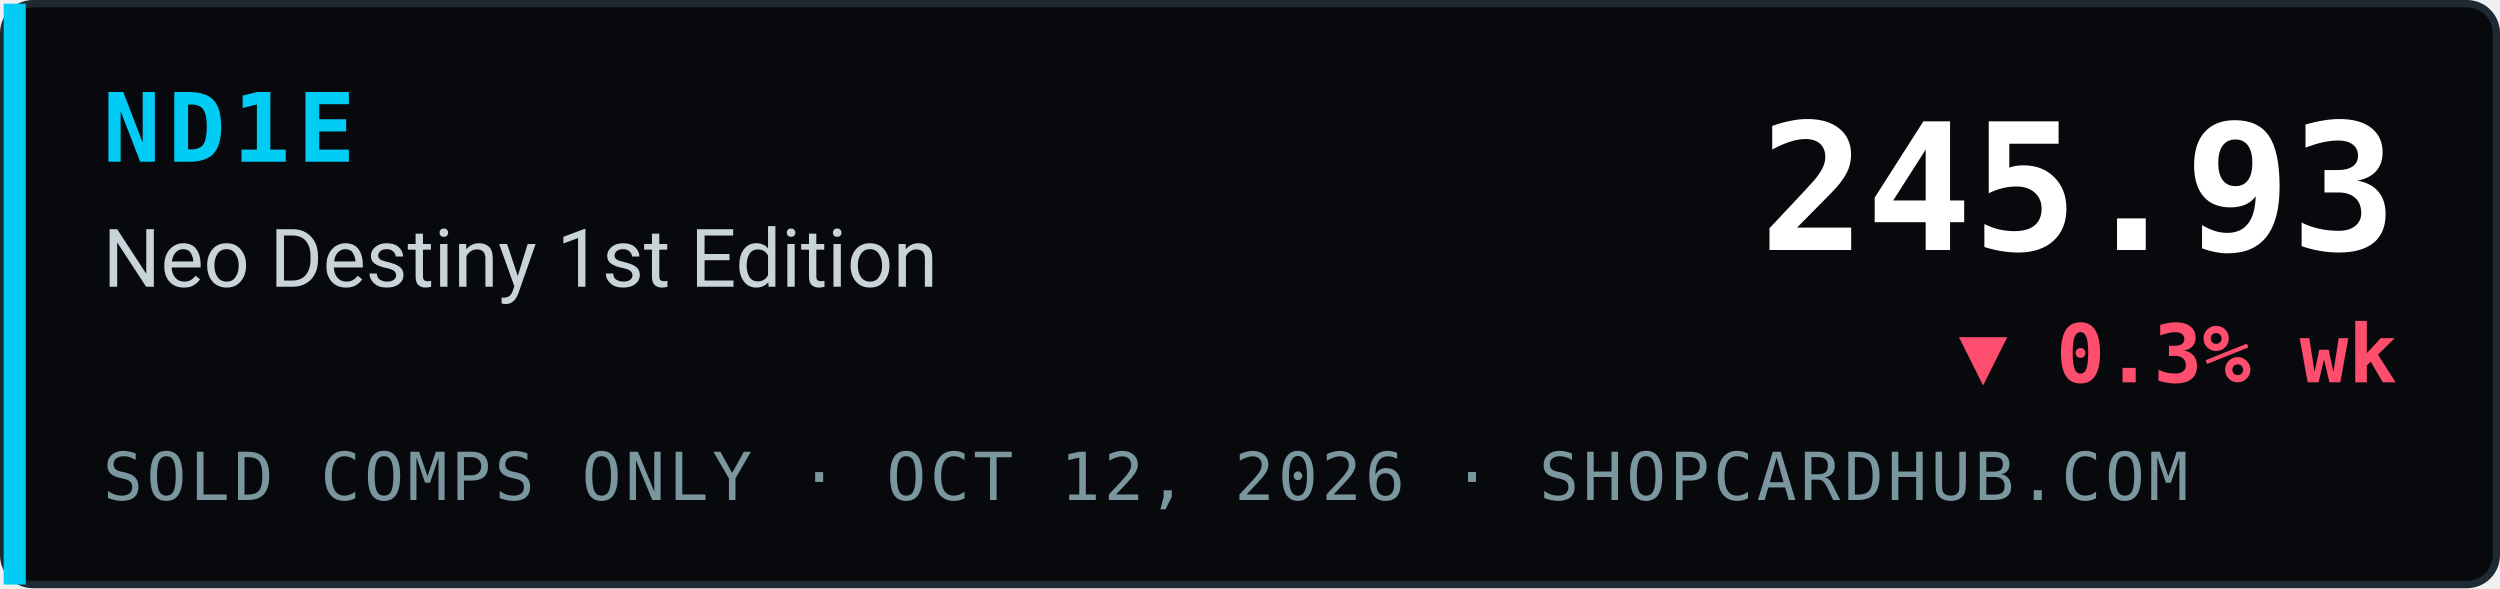
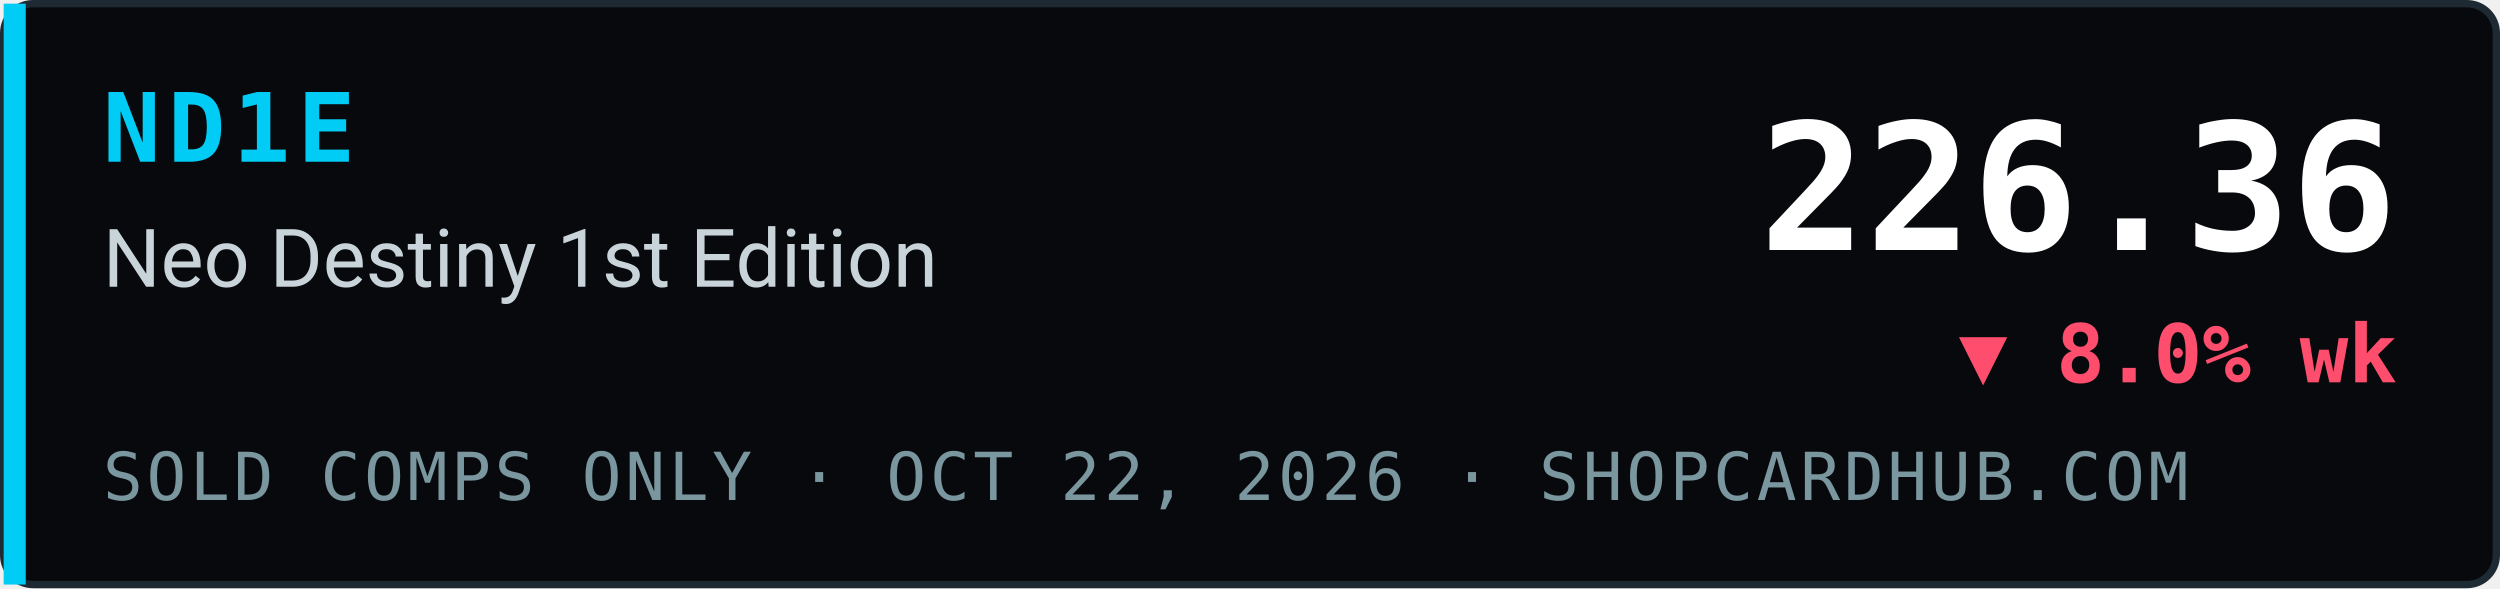
- <svg xmlns="http://www.w3.org/2000/svg" width="340" height="80" viewBox="0 0 340 80" role="img" aria-label="ND1E Neo Destiny 1st Edition index 245.93, ▼ 0.3% wk, sold comps only, ShopCardHub">
+ <svg xmlns="http://www.w3.org/2000/svg" width="340" height="80" viewBox="0 0 340 80" role="img" aria-label="ND1E Neo Destiny 1st Edition index 226.36, ▼ 8.0% wk, sold comps only, ShopCardHub">
  <rect x="0.5" y="0.5" width="339" height="79" rx="4" fill="#07090c" stroke="#1e2a33" />
  <rect x="0.5" y="0.5" width="3" height="79" fill="#00ccf5" />
  <text x="14" y="22" font-family="ui-monospace,SFMono-Regular,Menlo,Consolas,monospace" font-size="13" font-weight="700" fill="#00ccf5" letter-spacing="1">ND1E</text>
  <text x="14" y="39" font-family="system-ui,-apple-system,Segoe UI,Roboto,Helvetica,Arial,sans-serif" font-size="11" fill="#c9d4da">Neo Destiny 1st Edition</text>
-   <text x="14" y="68" font-family="ui-monospace,SFMono-Regular,Menlo,Consolas,monospace" font-size="9" fill="#7a969e" letter-spacing="0.5">SOLD COMPS ONLY · OCT 12, 2026 · SHOPCARDHUB.COM</text>
-   <text x="326" y="34" text-anchor="end" font-family="ui-monospace,SFMono-Regular,Menlo,Consolas,monospace" font-size="24" font-weight="700" fill="#ffffff">245.93</text>
-   <text x="326" y="52" text-anchor="end" font-family="ui-monospace,SFMono-Regular,Menlo,Consolas,monospace" font-size="11" font-weight="700" fill="#ff4d6d">▼ 0.3% wk</text>
+   <text x="14" y="68" font-family="ui-monospace,SFMono-Regular,Menlo,Consolas,monospace" font-size="9" fill="#7a969e" letter-spacing="0.5">SOLD COMPS ONLY · OCT 22, 2026 · SHOPCARDHUB.COM</text>
+   <text x="326" y="34" text-anchor="end" font-family="ui-monospace,SFMono-Regular,Menlo,Consolas,monospace" font-size="24" font-weight="700" fill="#ffffff">226.36</text>
+   <text x="326" y="52" text-anchor="end" font-family="ui-monospace,SFMono-Regular,Menlo,Consolas,monospace" font-size="11" font-weight="700" fill="#ff4d6d">▼ 8.0% wk</text>
</svg>
